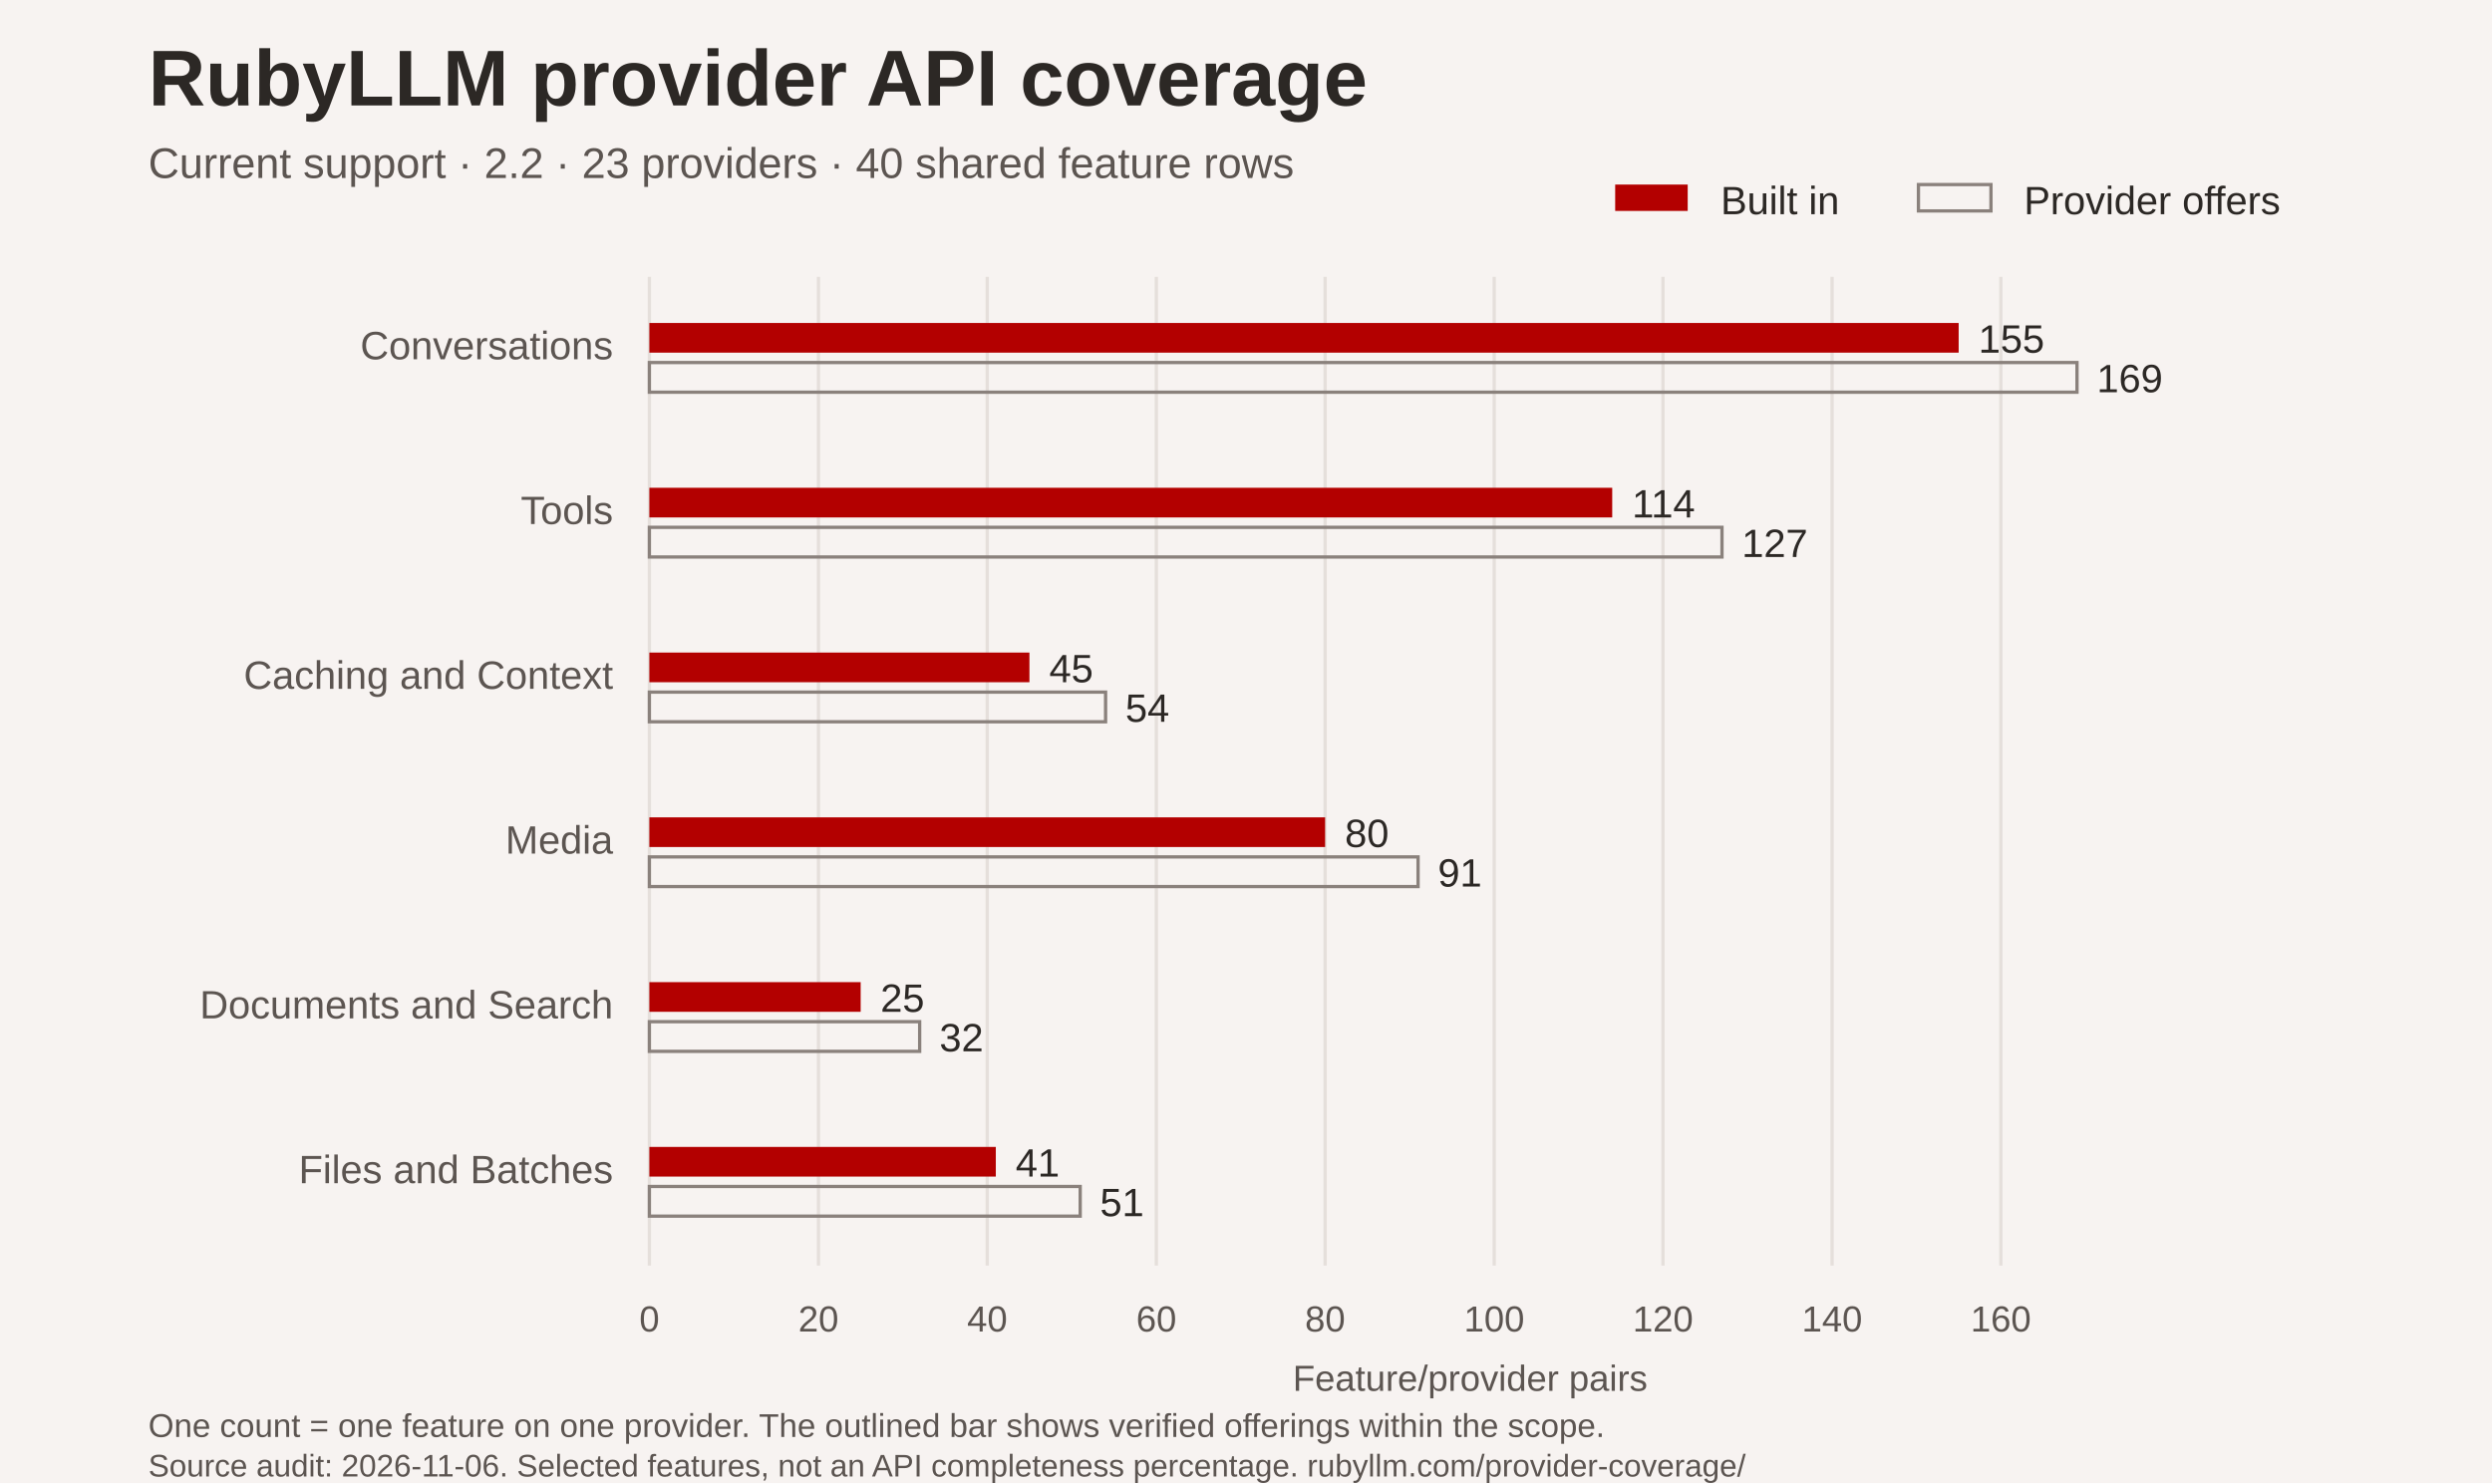
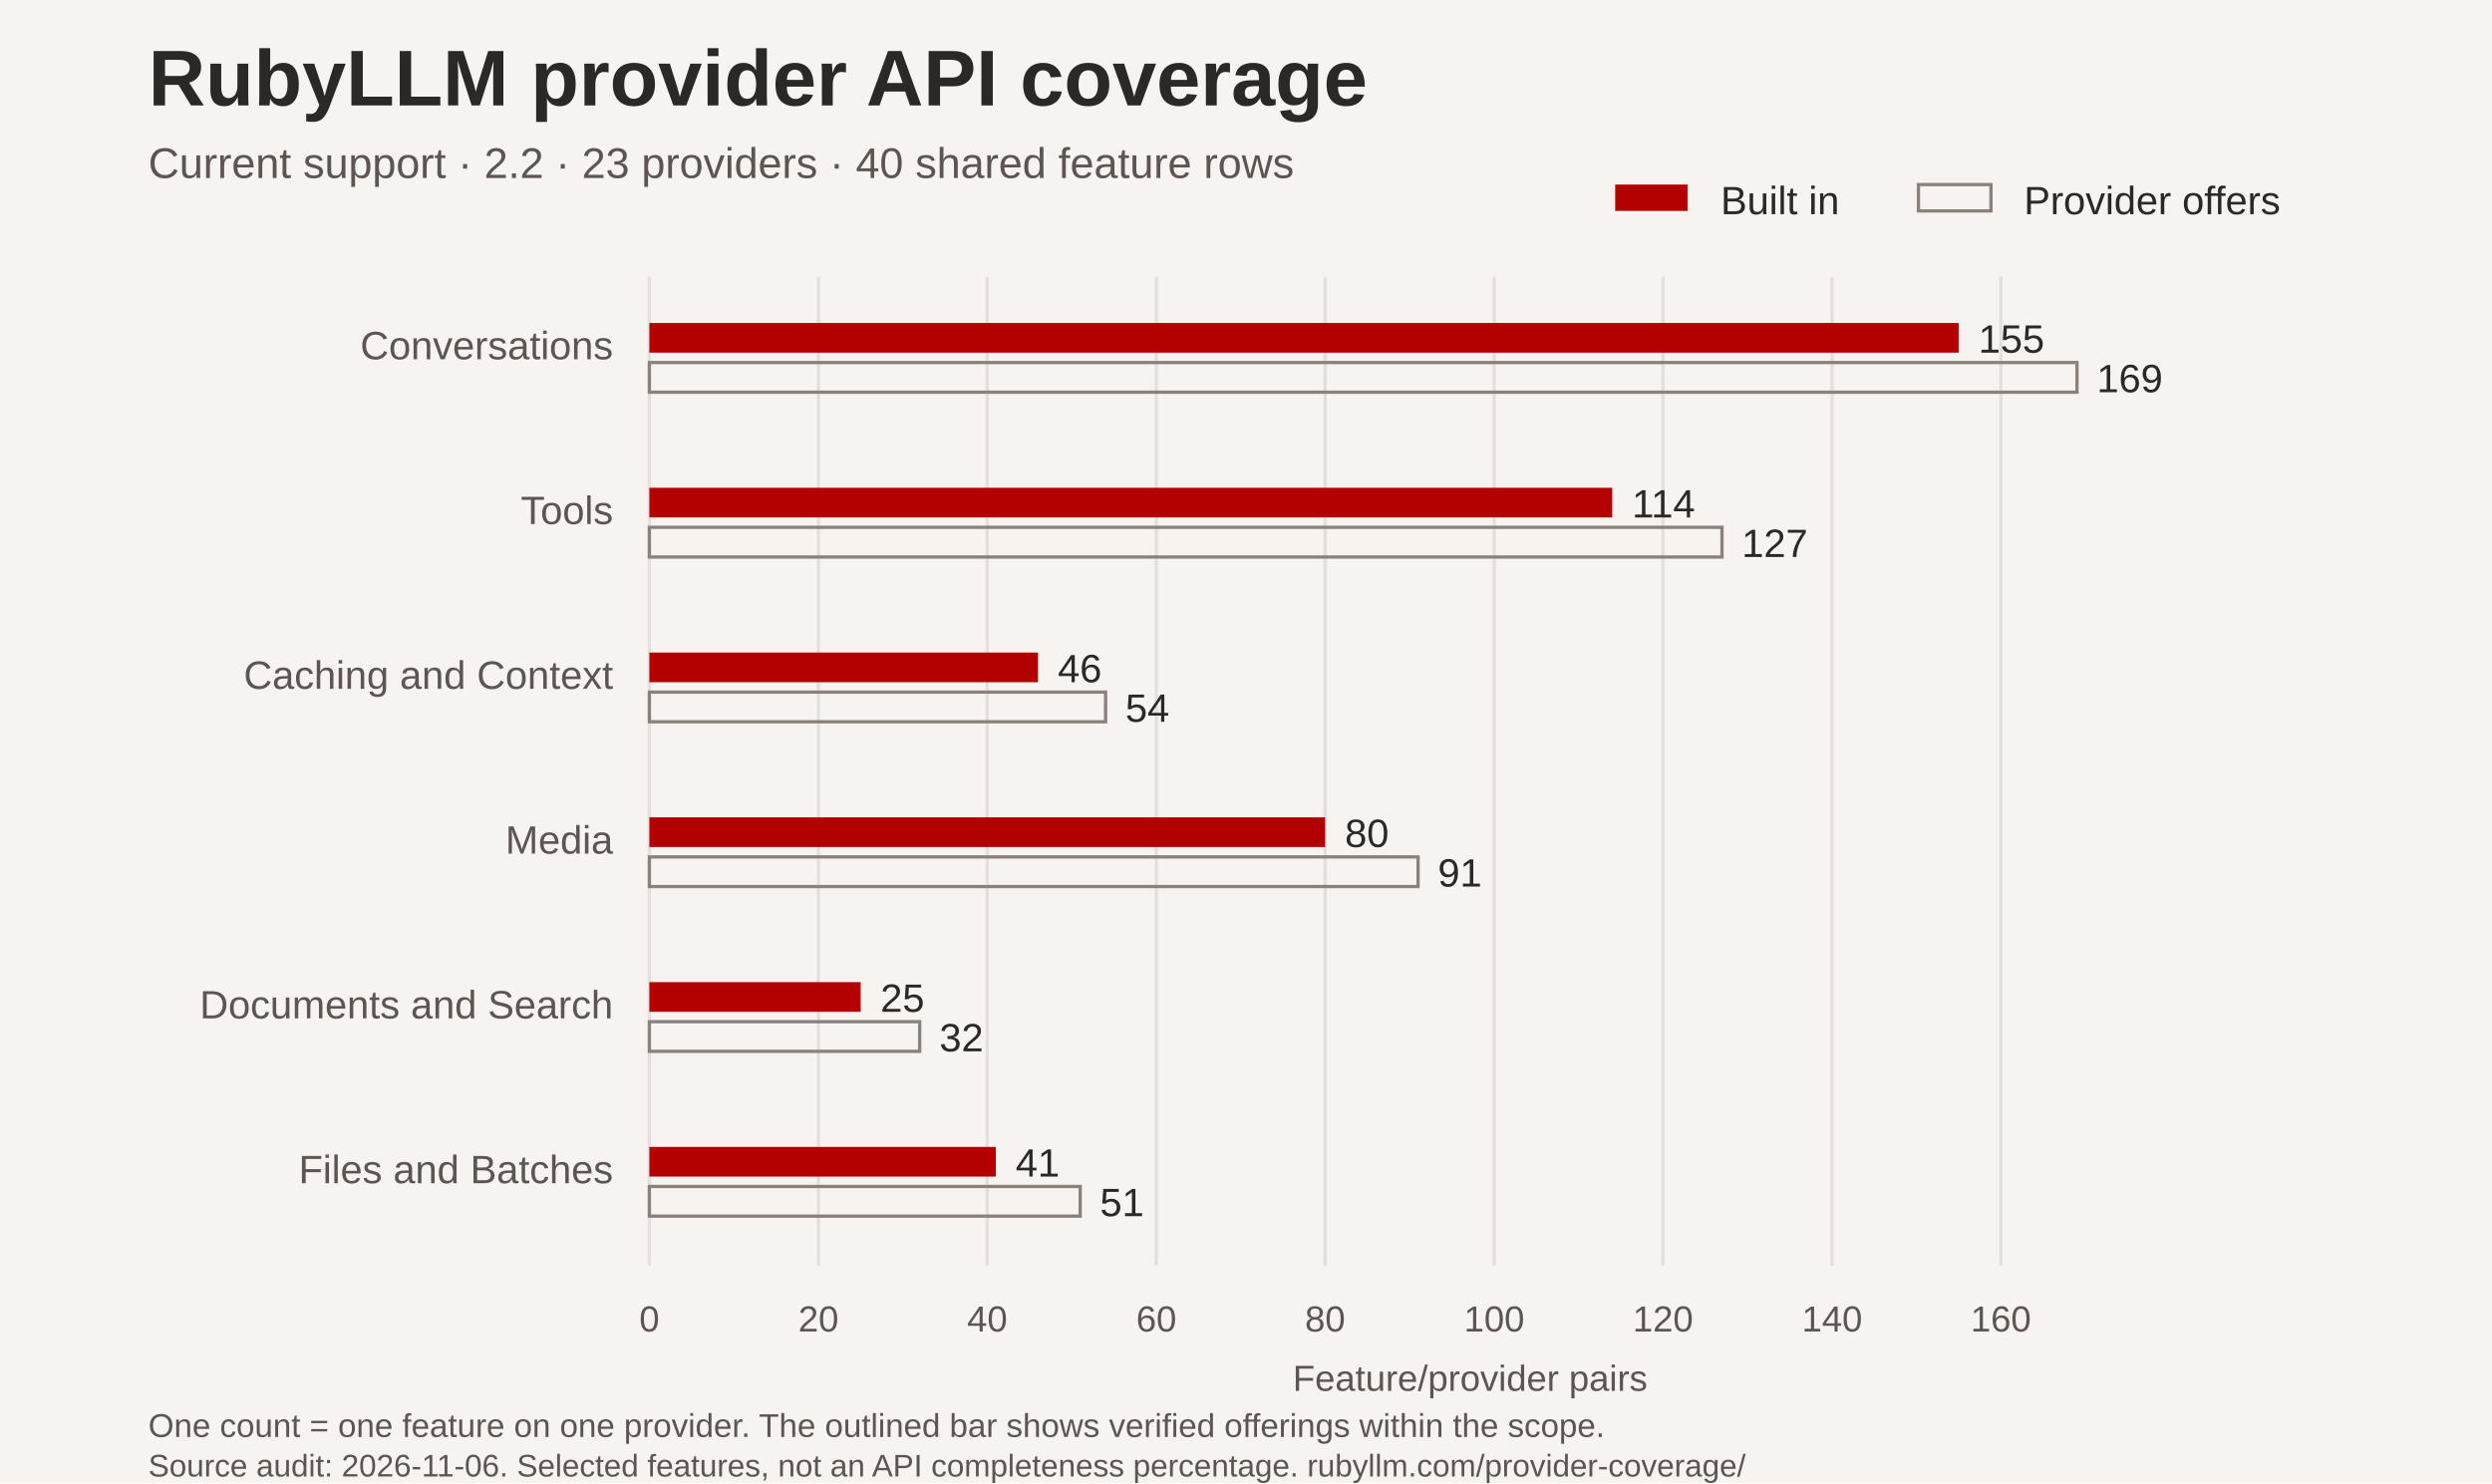
<svg xmlns="http://www.w3.org/2000/svg" width="756" height="450" viewBox="0 0 756 450" font-family="Liberation Sans, Arial, Helvetica, sans-serif" role="img" aria-labelledby="coverage-chart-title coverage-chart-description">
  <rect width="756" height="450" fill="#f7f3f1" />
  <text x="45" y="32" font-size="24" font-weight="700" fill="#2c2825">RubyLLM provider API coverage</text>
  <text x="45" y="54" font-size="13" fill="#5c5551">Current support · 2.2 · 23 providers · 40 shared feature rows</text>
  <rect x="490" y="56" width="22" height="8" fill="#b30000" />
  <text x="522" y="65" font-size="12" fill="#2c2825">Built in</text>
  <rect x="582" y="56" width="22" height="8" fill="none" stroke="#8a817c" />
  <text x="614" y="65" font-size="12" fill="#2c2825">Provider offers</text>
  <line x1="197.0" y1="84" x2="197.0" y2="384" stroke="#e5dfdb" />
  <text x="197.0" y="404" font-size="11" text-anchor="middle" fill="#5c5551">0</text>
  <line x1="248.3" y1="84" x2="248.3" y2="384" stroke="#e5dfdb" />
  <text x="248.3" y="404" font-size="11" text-anchor="middle" fill="#5c5551">20</text>
  <line x1="299.5" y1="84" x2="299.5" y2="384" stroke="#e5dfdb" />
  <text x="299.5" y="404" font-size="11" text-anchor="middle" fill="#5c5551">40</text>
  <line x1="350.8" y1="84" x2="350.8" y2="384" stroke="#e5dfdb" />
  <text x="350.8" y="404" font-size="11" text-anchor="middle" fill="#5c5551">60</text>
  <line x1="402.0" y1="84" x2="402.0" y2="384" stroke="#e5dfdb" />
  <text x="402.0" y="404" font-size="11" text-anchor="middle" fill="#5c5551">80</text>
  <line x1="453.3" y1="84" x2="453.3" y2="384" stroke="#e5dfdb" />
  <text x="453.3" y="404" font-size="11" text-anchor="middle" fill="#5c5551">100</text>
  <line x1="504.5" y1="84" x2="504.5" y2="384" stroke="#e5dfdb" />
  <text x="504.5" y="404" font-size="11" text-anchor="middle" fill="#5c5551">120</text>
  <line x1="555.8" y1="84" x2="555.8" y2="384" stroke="#e5dfdb" />
  <text x="555.8" y="404" font-size="11" text-anchor="middle" fill="#5c5551">140</text>
  <line x1="607.0" y1="84" x2="607.0" y2="384" stroke="#e5dfdb" />
  <text x="607.0" y="404" font-size="11" text-anchor="middle" fill="#5c5551">160</text>
  <text x="186" y="109" font-size="12" text-anchor="end" fill="#5c5551">Conversations</text>
  <rect x="197" y="98" width="397.2" height="9" fill="#b30000" />
  <text x="600.2" y="107" font-size="12" fill="#2c2825">155</text>
  <rect x="197" y="110" width="433.1" height="9" fill="none" stroke="#8a817c" />
  <text x="636.1" y="119" font-size="12" fill="#2c2825">169</text>
  <text x="186" y="159" font-size="12" text-anchor="end" fill="#5c5551">Tools</text>
  <rect x="197" y="148" width="292.1" height="9" fill="#b30000" />
  <text x="495.1" y="157" font-size="12" fill="#2c2825">114</text>
  <rect x="197" y="160" width="325.4" height="9" fill="none" stroke="#8a817c" />
  <text x="528.4" y="169" font-size="12" fill="#2c2825">127</text>
  <text x="186" y="209" font-size="12" text-anchor="end" fill="#5c5551">Caching and Context</text>
-   <rect x="197" y="198" width="115.3" height="9" fill="#b30000" />
-   <text x="318.3" y="207" font-size="12" fill="#2c2825">45</text>
+   <rect x="197" y="198" width="117.9" height="9" fill="#b30000" />
+   <text x="320.9" y="207" font-size="12" fill="#2c2825">46</text>
  <rect x="197" y="210" width="138.4" height="9" fill="none" stroke="#8a817c" />
  <text x="341.4" y="219" font-size="12" fill="#2c2825">54</text>
  <text x="186" y="259" font-size="12" text-anchor="end" fill="#5c5551">Media</text>
  <rect x="197" y="248" width="205.0" height="9" fill="#b30000" />
  <text x="408.0" y="257" font-size="12" fill="#2c2825">80</text>
  <rect x="197" y="260" width="233.2" height="9" fill="none" stroke="#8a817c" />
  <text x="436.2" y="269" font-size="12" fill="#2c2825">91</text>
  <text x="186" y="309" font-size="12" text-anchor="end" fill="#5c5551">Documents and Search</text>
  <rect x="197" y="298" width="64.1" height="9" fill="#b30000" />
  <text x="267.1" y="307" font-size="12" fill="#2c2825">25</text>
  <rect x="197" y="310" width="82.0" height="9" fill="none" stroke="#8a817c" />
  <text x="285.0" y="319" font-size="12" fill="#2c2825">32</text>
  <text x="186" y="359" font-size="12" text-anchor="end" fill="#5c5551">Files and Batches</text>
  <rect x="197" y="348" width="105.1" height="9" fill="#b30000" />
  <text x="308.1" y="357" font-size="12" fill="#2c2825">41</text>
  <rect x="197" y="360" width="130.7" height="9" fill="none" stroke="#8a817c" />
  <text x="333.7" y="369" font-size="12" fill="#2c2825">51</text>
  <text x="446" y="422" font-size="11" text-anchor="middle" fill="#5c5551">Feature/provider pairs</text>
  <text x="45" y="436" font-size="10" fill="#5c5551">One count = one feature on one provider. The outlined bar shows verified offerings within the scope.</text>
  <text x="45" y="448" font-size="9.5" fill="#5c5551">Source audit: 2026-11-06. Selected features, not an API completeness percentage. rubyllm.com/provider-coverage/</text>
</svg>
